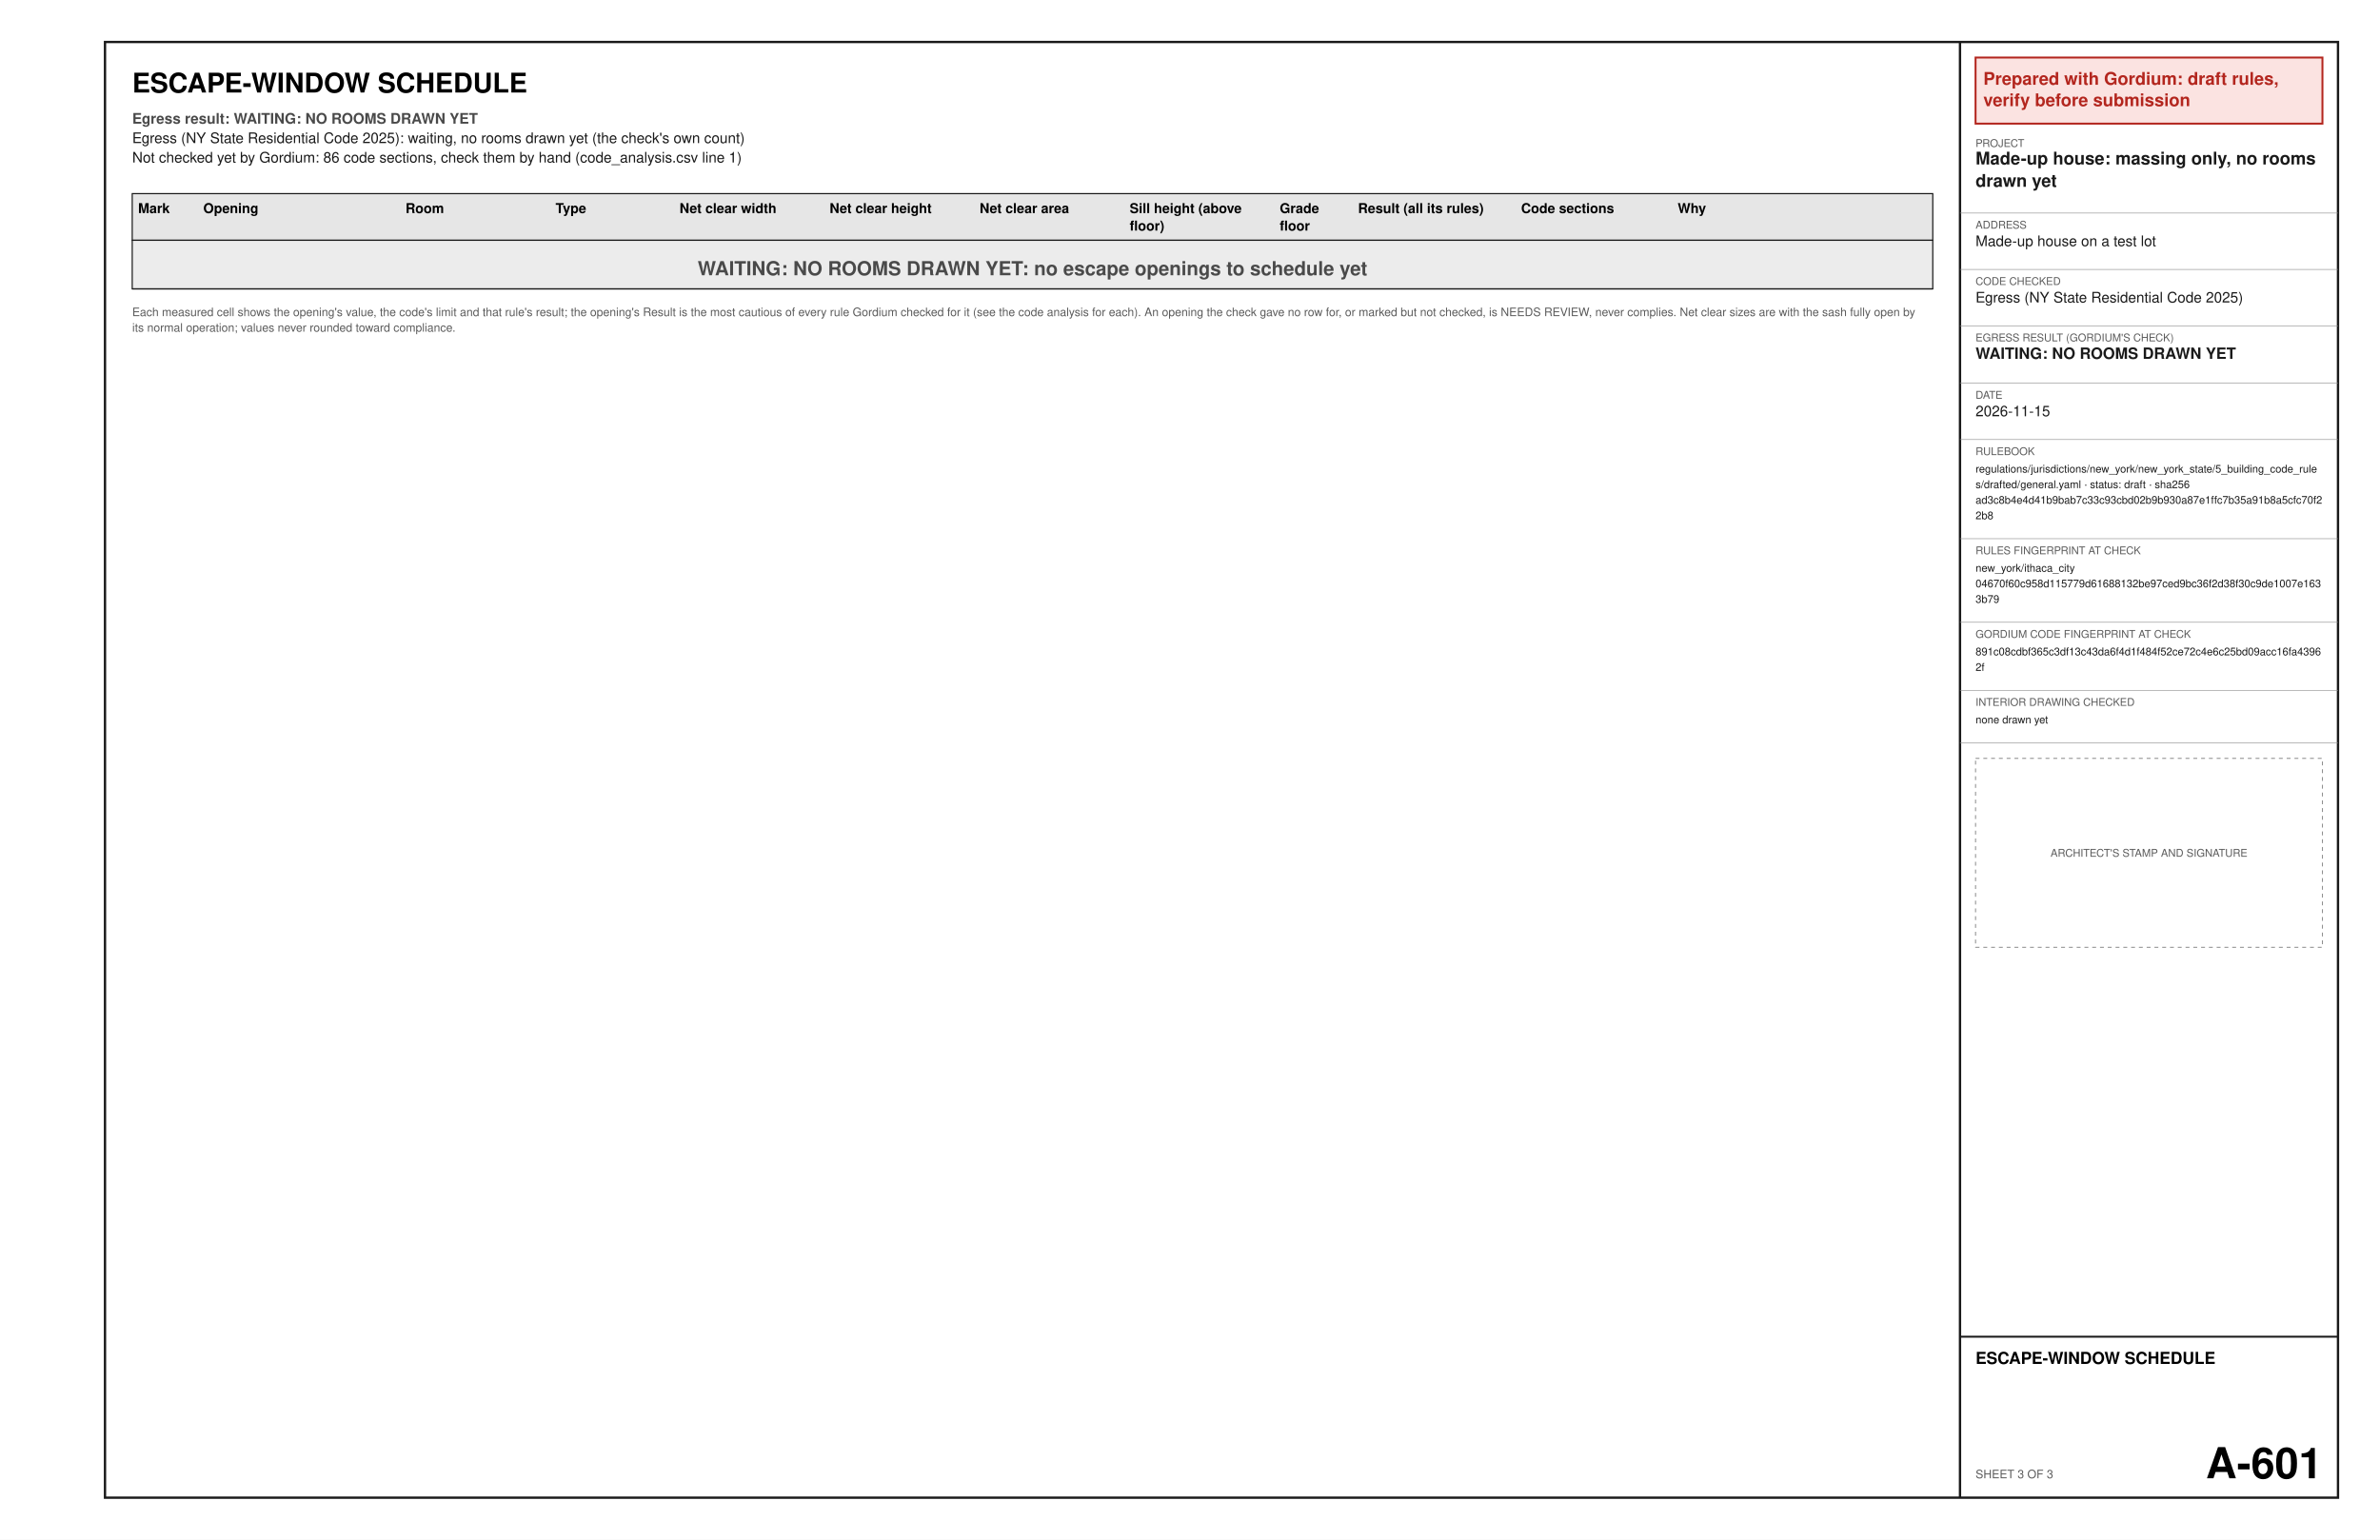
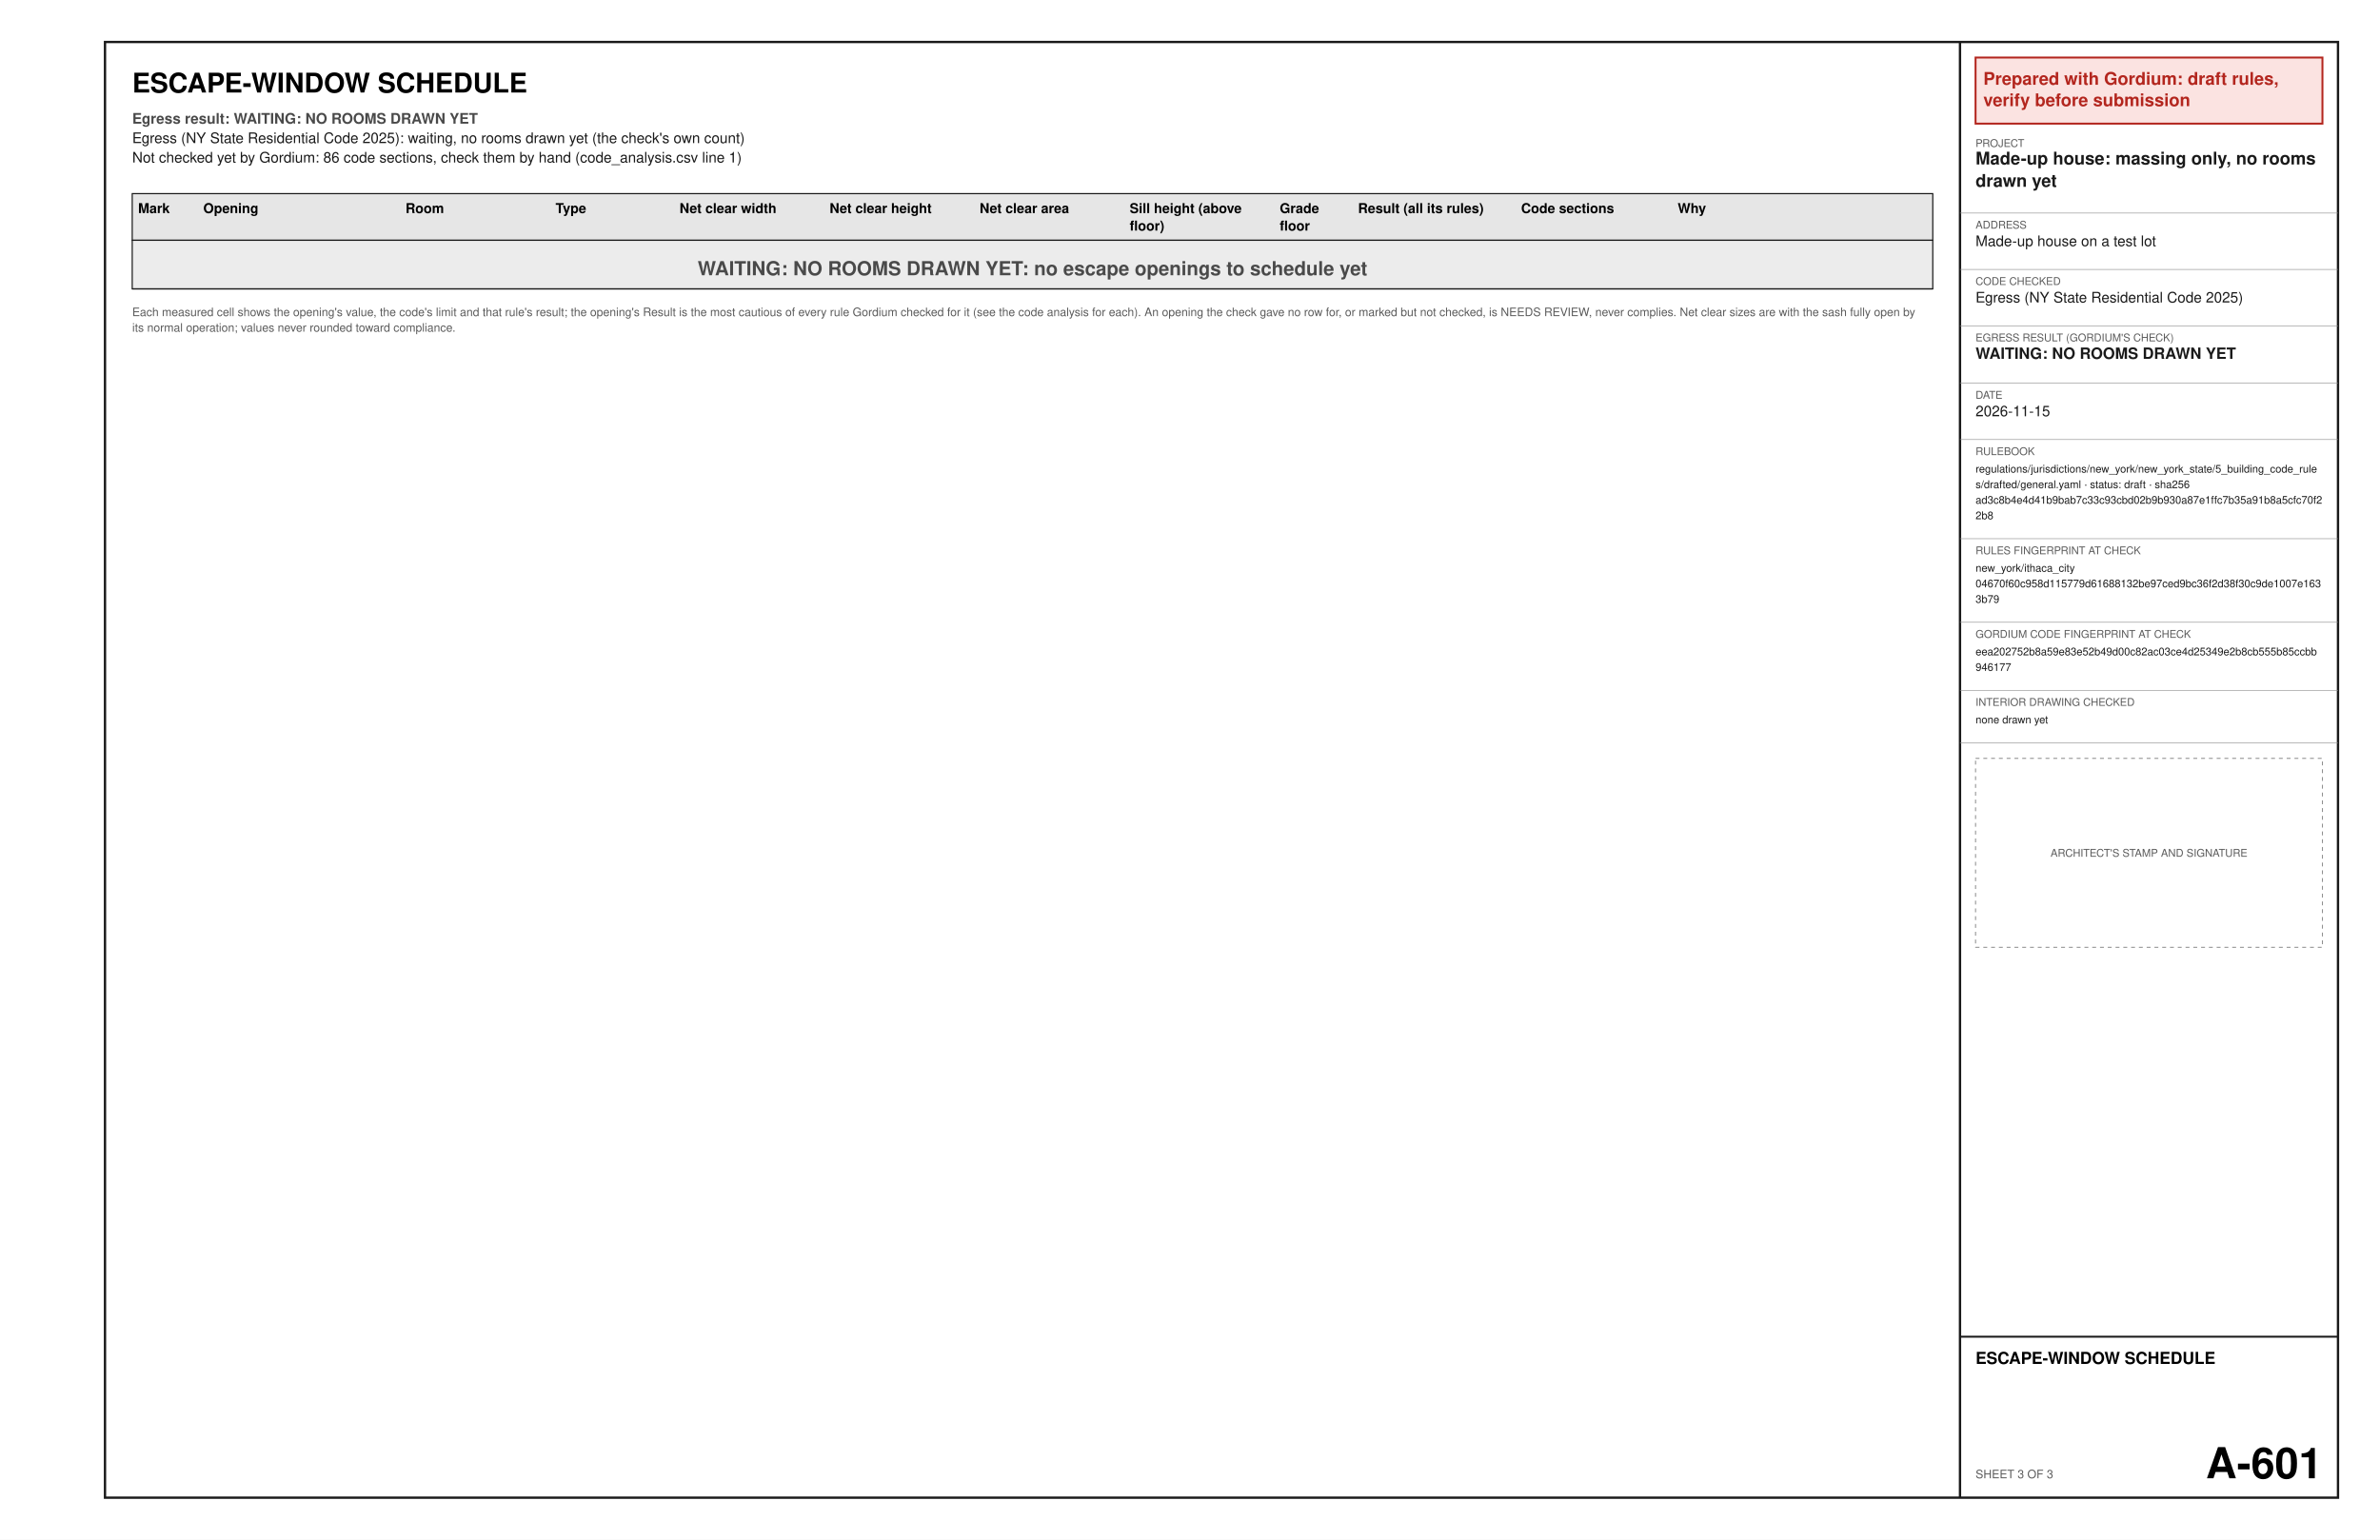
<svg xmlns="http://www.w3.org/2000/svg" width="17in" height="11in" viewBox="0 0 1224 792" font-family="Helvetica, Arial, sans-serif">
  <rect x="0" y="0" width="1224" height="792" fill="#ffffff" />
  <text x="68" y="47.6" font-size="14" font-weight="bold" text-anchor="start" fill="#000000" xml:space="preserve">ESCAPE-WINDOW SCHEDULE</text>
  <text x="68" y="63.6" font-size="7.5" font-weight="bold" text-anchor="start" fill="#4a4a4a" xml:space="preserve">Egress result: WAITING: NO ROOMS DRAWN YET</text>
  <text x="68" y="73.6" font-size="7.5" text-anchor="start" fill="#1a1a1a" xml:space="preserve">Egress (NY State Residential Code 2025): waiting, no rooms drawn yet (the check's own count)</text>
  <text x="68" y="83.6" font-size="7.5" text-anchor="start" fill="#1a1a1a" xml:space="preserve">Not checked yet by Gordium: 86 code sections, check them by hand (code_analysis.csv line 1)</text>
  <polygon points="68,99.6 994,99.6 994,123.6 68,123.6" fill="#e6e6e6" stroke="#1a1a1a" stroke-width="0.6" />
  <text x="71" y="109.6" font-size="7" font-weight="bold" text-anchor="start" fill="#000000" xml:space="preserve">Mark</text>
  <text x="104.55" y="109.6" font-size="7" font-weight="bold" text-anchor="start" fill="#000000" xml:space="preserve">Opening</text>
  <text x="208.56" y="109.6" font-size="7" font-weight="bold" text-anchor="start" fill="#000000" xml:space="preserve">Room</text>
  <text x="285.72" y="109.6" font-size="7" font-weight="bold" text-anchor="start" fill="#000000" xml:space="preserve">Type</text>
  <text x="349.47" y="109.6" font-size="7" font-weight="bold" text-anchor="start" fill="#000000" xml:space="preserve">Net clear width</text>
  <text x="426.64" y="109.6" font-size="7" font-weight="bold" text-anchor="start" fill="#000000" xml:space="preserve">Net clear height</text>
  <text x="503.8" y="109.6" font-size="7" font-weight="bold" text-anchor="start" fill="#000000" xml:space="preserve">Net clear area</text>
  <text x="580.97" y="109.6" font-size="7" font-weight="bold" text-anchor="start" fill="#000000" xml:space="preserve">Sill height (above</text>
  <text x="580.97" y="118.6" font-size="7" font-weight="bold" text-anchor="start" fill="#000000" xml:space="preserve">floor)</text>
  <text x="658.14" y="109.6" font-size="7" font-weight="bold" text-anchor="start" fill="#000000" xml:space="preserve">Grade</text>
  <text x="658.14" y="118.6" font-size="7" font-weight="bold" text-anchor="start" fill="#000000" xml:space="preserve">floor</text>
  <text x="698.4" y="109.6" font-size="7" font-weight="bold" text-anchor="start" fill="#000000" xml:space="preserve">Result (all its rules)</text>
  <text x="782.28" y="109.6" font-size="7" font-weight="bold" text-anchor="start" fill="#000000" xml:space="preserve">Code sections</text>
  <text x="862.8" y="109.6" font-size="7" font-weight="bold" text-anchor="start" fill="#000000" xml:space="preserve">Why</text>
  <polygon points="68,123.6 994,123.6 994,148.6 68,148.6" fill="#ececec" stroke="#1a1a1a" stroke-width="0.6" />
  <text x="531" y="141.6" font-size="10" font-weight="bold" text-anchor="middle" fill="#4a4a4a" xml:space="preserve">WAITING: NO ROOMS DRAWN YET: no escape openings to schedule yet</text>
  <line x1="68" y1="148.6" x2="994" y2="148.6" stroke="#1a1a1a" stroke-width="0.6" />
  <text x="68" y="162.6" font-size="6" text-anchor="start" fill="#5a5a5a" xml:space="preserve">Each measured cell shows the opening's value, the code's limit and that rule's result; the opening's Result is the most cautious of every rule Gordium checked for it (see the code analysis for each). An opening the check gave no row for, or marked but not checked, is NEEDS REVIEW, never complies. Net clear sizes are with the sash fully open by</text>
  <text x="68" y="170.6" font-size="6" text-anchor="start" fill="#5a5a5a" xml:space="preserve">its normal operation; values never rounded toward compliance.</text>
  <polygon points="54,21.6 1202.4,21.6 1202.4,770.4 54,770.4" fill="none" stroke="#1a1a1a" stroke-width="1.2" />
  <line x1="1008" y1="21.6" x2="1008" y2="770.4" stroke="#1a1a1a" stroke-width="1.2" />
  <polygon points="1016,29.6 1194.4,29.6 1194.4,63.6 1016,63.6" fill="#fbe3e1" stroke="#b3261e" stroke-width="1" />
  <text x="1020" y="43.6" font-size="9" font-weight="bold" text-anchor="start" fill="#b3261e" xml:space="preserve">Prepared with Gordium: draft rules,</text>
  <text x="1020" y="54.6" font-size="9" font-weight="bold" text-anchor="start" fill="#b3261e" xml:space="preserve">verify before submission</text>
  <text x="1016" y="75.6" font-size="5.5" text-anchor="start" fill="#5a5a5a" xml:space="preserve">PROJECT</text>
  <text x="1016" y="84.6" font-size="9" font-weight="bold" text-anchor="start" fill="#1a1a1a" xml:space="preserve">Made-up house: massing only, no rooms</text>
  <text x="1016" y="96.1" font-size="9" font-weight="bold" text-anchor="start" fill="#1a1a1a" xml:space="preserve">drawn yet</text>
  <line x1="1008" y1="109.6" x2="1202.4" y2="109.6" stroke="#8c8c8c" stroke-width="0.3" />
  <text x="1016" y="117.6" font-size="5.5" text-anchor="start" fill="#5a5a5a" xml:space="preserve">ADDRESS</text>
  <text x="1016" y="126.6" font-size="7.5" text-anchor="start" fill="#1a1a1a" xml:space="preserve">Made-up house on a test lot</text>
  <line x1="1008" y1="138.6" x2="1202.4" y2="138.6" stroke="#8c8c8c" stroke-width="0.3" />
  <text x="1016" y="146.6" font-size="5.5" text-anchor="start" fill="#5a5a5a" xml:space="preserve">CODE CHECKED</text>
  <text x="1016" y="155.6" font-size="7.5" text-anchor="start" fill="#1a1a1a" xml:space="preserve">Egress (NY State Residential Code 2025)</text>
  <line x1="1008" y1="167.6" x2="1202.4" y2="167.6" stroke="#8c8c8c" stroke-width="0.3" />
  <text x="1016" y="175.6" font-size="5.5" text-anchor="start" fill="#5a5a5a" xml:space="preserve">EGRESS RESULT (GORDIUM'S CHECK)</text>
  <text x="1016" y="184.6" font-size="8" font-weight="bold" text-anchor="start" fill="#1a1a1a" xml:space="preserve">WAITING: NO ROOMS DRAWN YET</text>
  <line x1="1008" y1="197.1" x2="1202.4" y2="197.1" stroke="#8c8c8c" stroke-width="0.3" />
  <text x="1016" y="205.1" font-size="5.5" text-anchor="start" fill="#5a5a5a" xml:space="preserve">DATE</text>
  <text x="1016" y="214.1" font-size="7.5" text-anchor="start" fill="#1a1a1a" xml:space="preserve">2026-11-15</text>
  <line x1="1008" y1="226.1" x2="1202.4" y2="226.1" stroke="#8c8c8c" stroke-width="0.3" />
  <text x="1016" y="234.1" font-size="5.5" text-anchor="start" fill="#5a5a5a" xml:space="preserve">RULEBOOK</text>
  <text x="1016" y="243.1" font-size="5.5" text-anchor="start" fill="#1a1a1a" xml:space="preserve">regulations/jurisdictions/new_york/new_york_state/5_building_code_rule</text>
  <text x="1016" y="251.1" font-size="5.5" text-anchor="start" fill="#1a1a1a" xml:space="preserve">s/drafted/general.yaml · status: draft · sha256</text>
  <text x="1016" y="259.1" font-size="5.5" text-anchor="start" fill="#1a1a1a" xml:space="preserve">ad3c8b4e4d41b9bab7c33c93cbd02b9b930a87e1ffc7b35a91b8a5cfc70f2</text>
  <text x="1016" y="267.1" font-size="5.5" text-anchor="start" fill="#1a1a1a" xml:space="preserve">2b8</text>
  <line x1="1008" y1="277.1" x2="1202.4" y2="277.1" stroke="#8c8c8c" stroke-width="0.3" />
  <text x="1016" y="285.1" font-size="5.5" text-anchor="start" fill="#5a5a5a" xml:space="preserve">RULES FINGERPRINT AT CHECK</text>
  <text x="1016" y="294.1" font-size="5.5" text-anchor="start" fill="#1a1a1a" xml:space="preserve">new_york/ithaca_city</text>
  <text x="1016" y="302.1" font-size="5.5" text-anchor="start" fill="#1a1a1a" xml:space="preserve">04670f60c958d115779d61688132be97ced9bc36f2d38f30c9de1007e163</text>
  <text x="1016" y="310.1" font-size="5.5" text-anchor="start" fill="#1a1a1a" xml:space="preserve">3b79</text>
  <line x1="1008" y1="320.1" x2="1202.4" y2="320.1" stroke="#8c8c8c" stroke-width="0.3" />
  <text x="1016" y="328.1" font-size="5.5" text-anchor="start" fill="#5a5a5a" xml:space="preserve">GORDIUM CODE FINGERPRINT AT CHECK</text>
-   <text x="1016" y="337.1" font-size="5.5" text-anchor="start" fill="#1a1a1a" xml:space="preserve">891c08cdbf365c3df13c43da6f4d1f484f52ce72c4e6c25bd09acc16fa4396</text>
-   <text x="1016" y="345.1" font-size="5.5" text-anchor="start" fill="#1a1a1a" xml:space="preserve">2f</text>
+   <text x="1016" y="337.1" font-size="5.5" text-anchor="start" fill="#1a1a1a" xml:space="preserve">eea202752b8a59e83e52b49d00c82ac03ce4d25349e2b8cb555b85ccbb</text>
+   <text x="1016" y="345.1" font-size="5.5" text-anchor="start" fill="#1a1a1a" xml:space="preserve">946177</text>
  <line x1="1008" y1="355.1" x2="1202.4" y2="355.1" stroke="#8c8c8c" stroke-width="0.3" />
  <text x="1016" y="363.1" font-size="5.5" text-anchor="start" fill="#5a5a5a" xml:space="preserve">INTERIOR DRAWING CHECKED</text>
  <text x="1016" y="372.1" font-size="5.5" text-anchor="start" fill="#1a1a1a" xml:space="preserve">none drawn yet</text>
  <line x1="1008" y1="382.1" x2="1202.4" y2="382.1" stroke="#8c8c8c" stroke-width="0.3" />
  <polygon points="1016,390.1 1194.4,390.1 1194.4,487.3 1016,487.3" fill="none" stroke="#8c8c8c" stroke-width="0.5" stroke-dasharray="2 2" />
  <text x="1105.2" y="440.7" font-size="5.5" text-anchor="middle" fill="#5a5a5a" xml:space="preserve">ARCHITECT'S STAMP AND SIGNATURE</text>
  <line x1="1008" y1="687.6" x2="1202.4" y2="687.6" stroke="#1a1a1a" stroke-width="1" />
  <text x="1016" y="701.6" font-size="8.5" font-weight="bold" text-anchor="start" fill="#000000" xml:space="preserve">ESCAPE-WINDOW SCHEDULE</text>
  <text x="1016" y="760.4" font-size="6" text-anchor="start" fill="#5a5a5a" xml:space="preserve">SHEET 3 OF 3</text>
  <text x="1194.4" y="760.4" font-size="22" font-weight="bold" text-anchor="end" fill="#000000" xml:space="preserve">A-601</text>
</svg>
